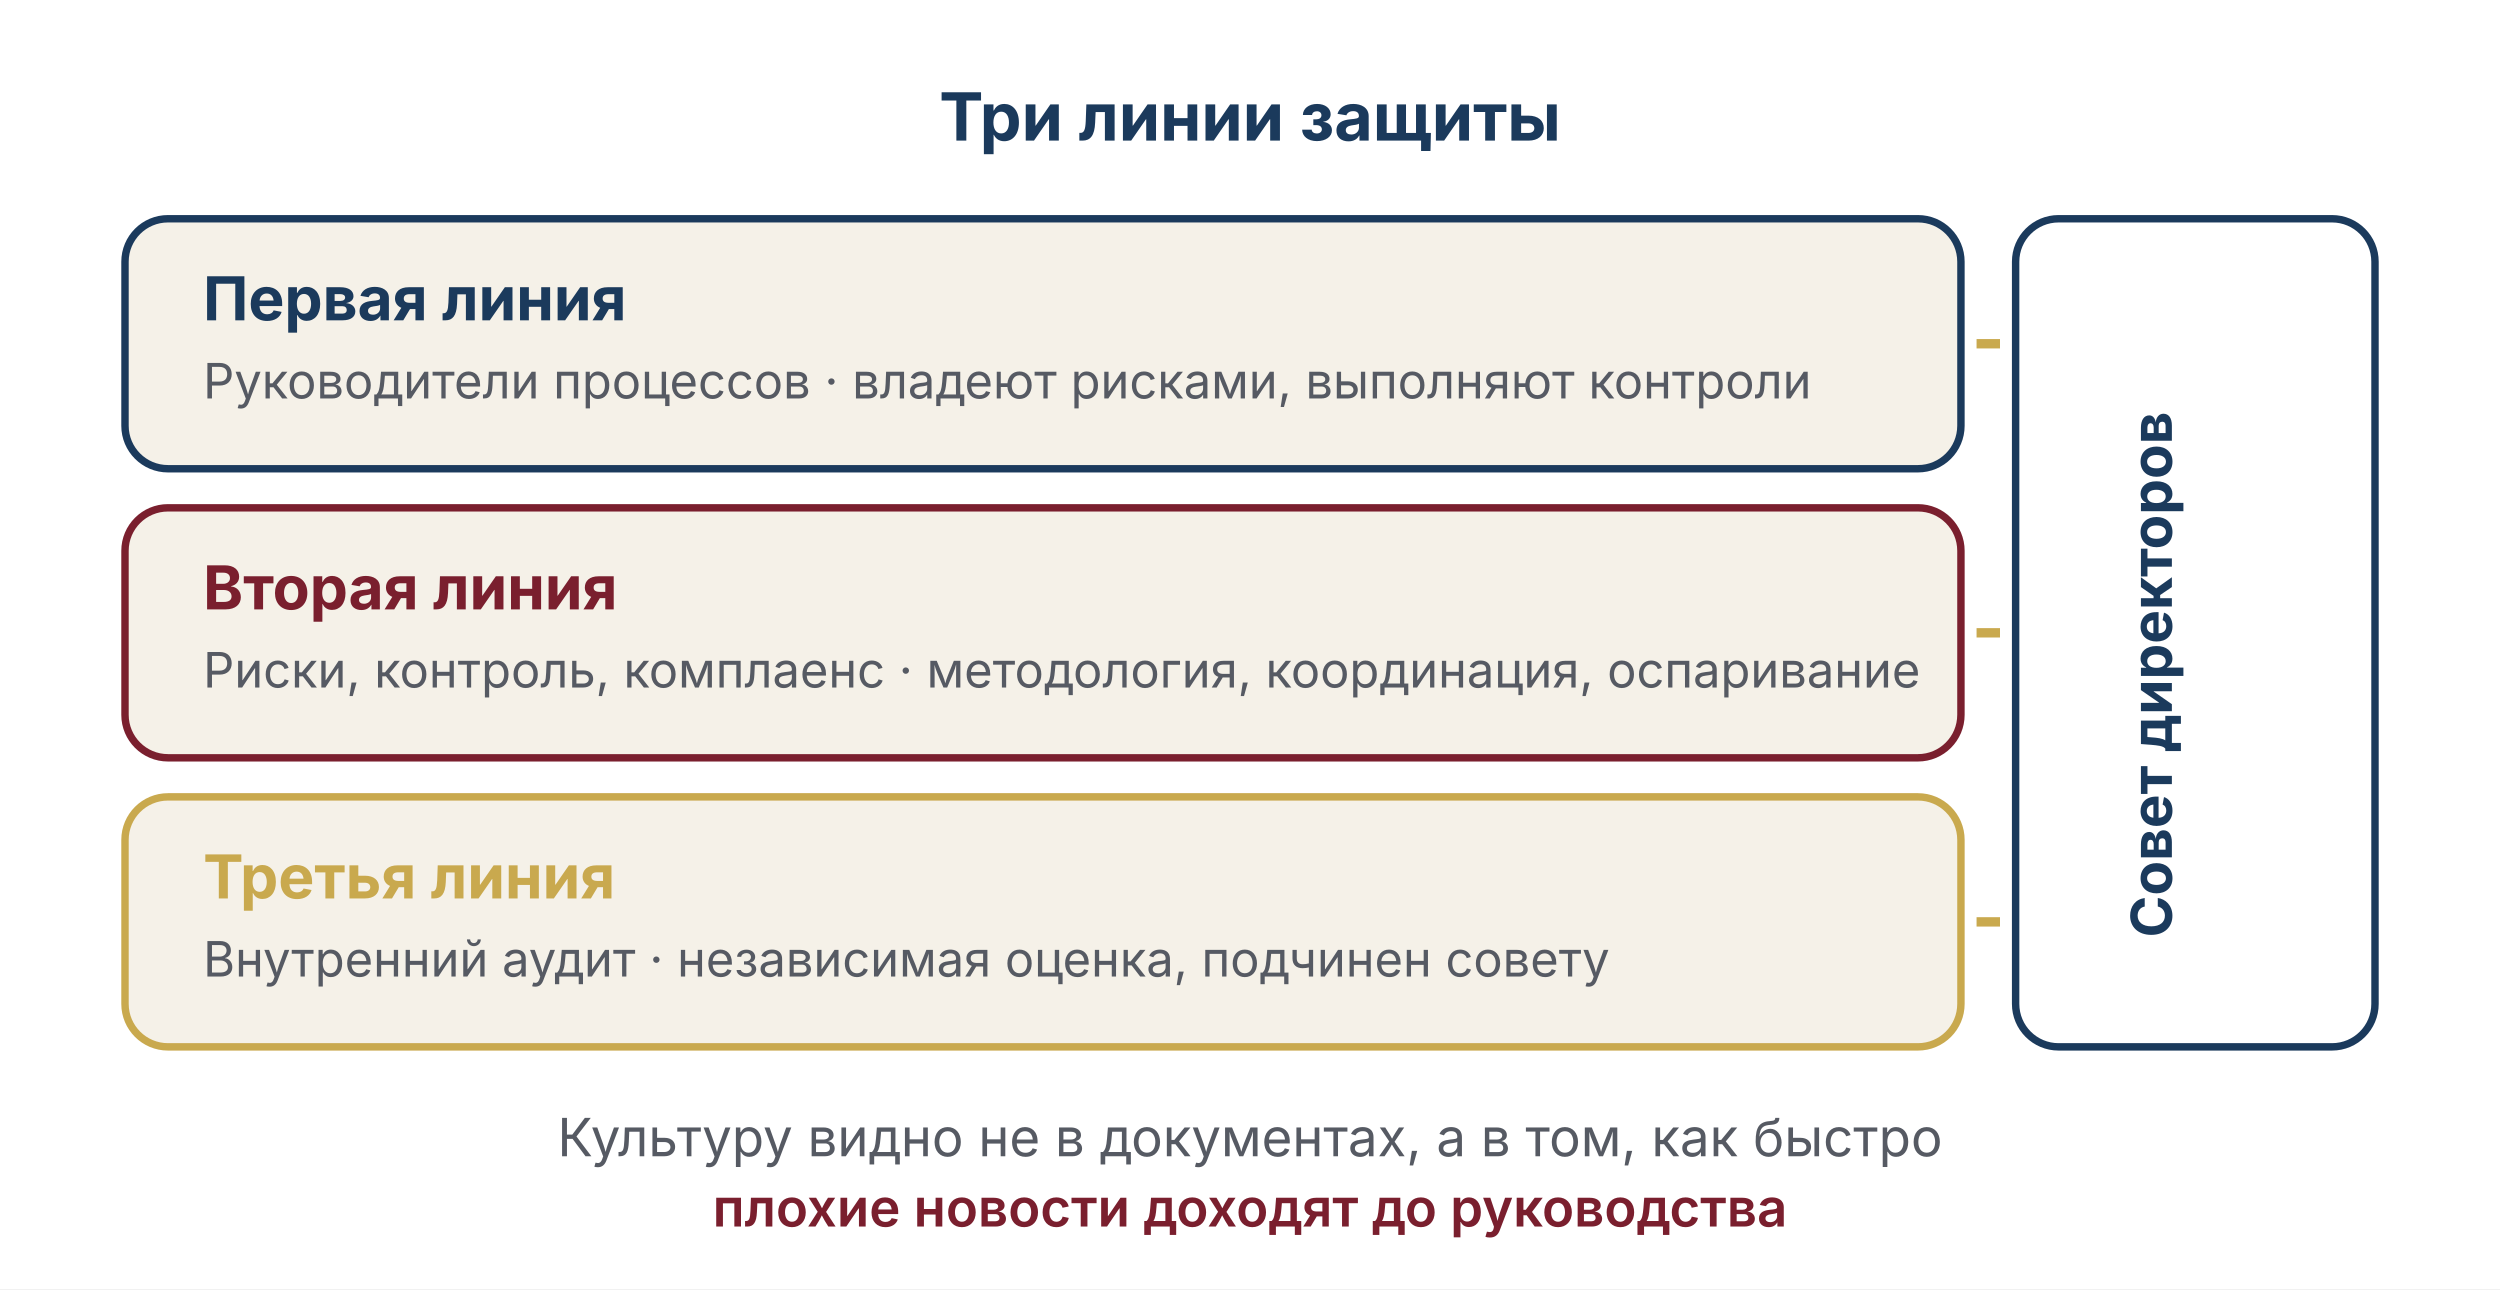
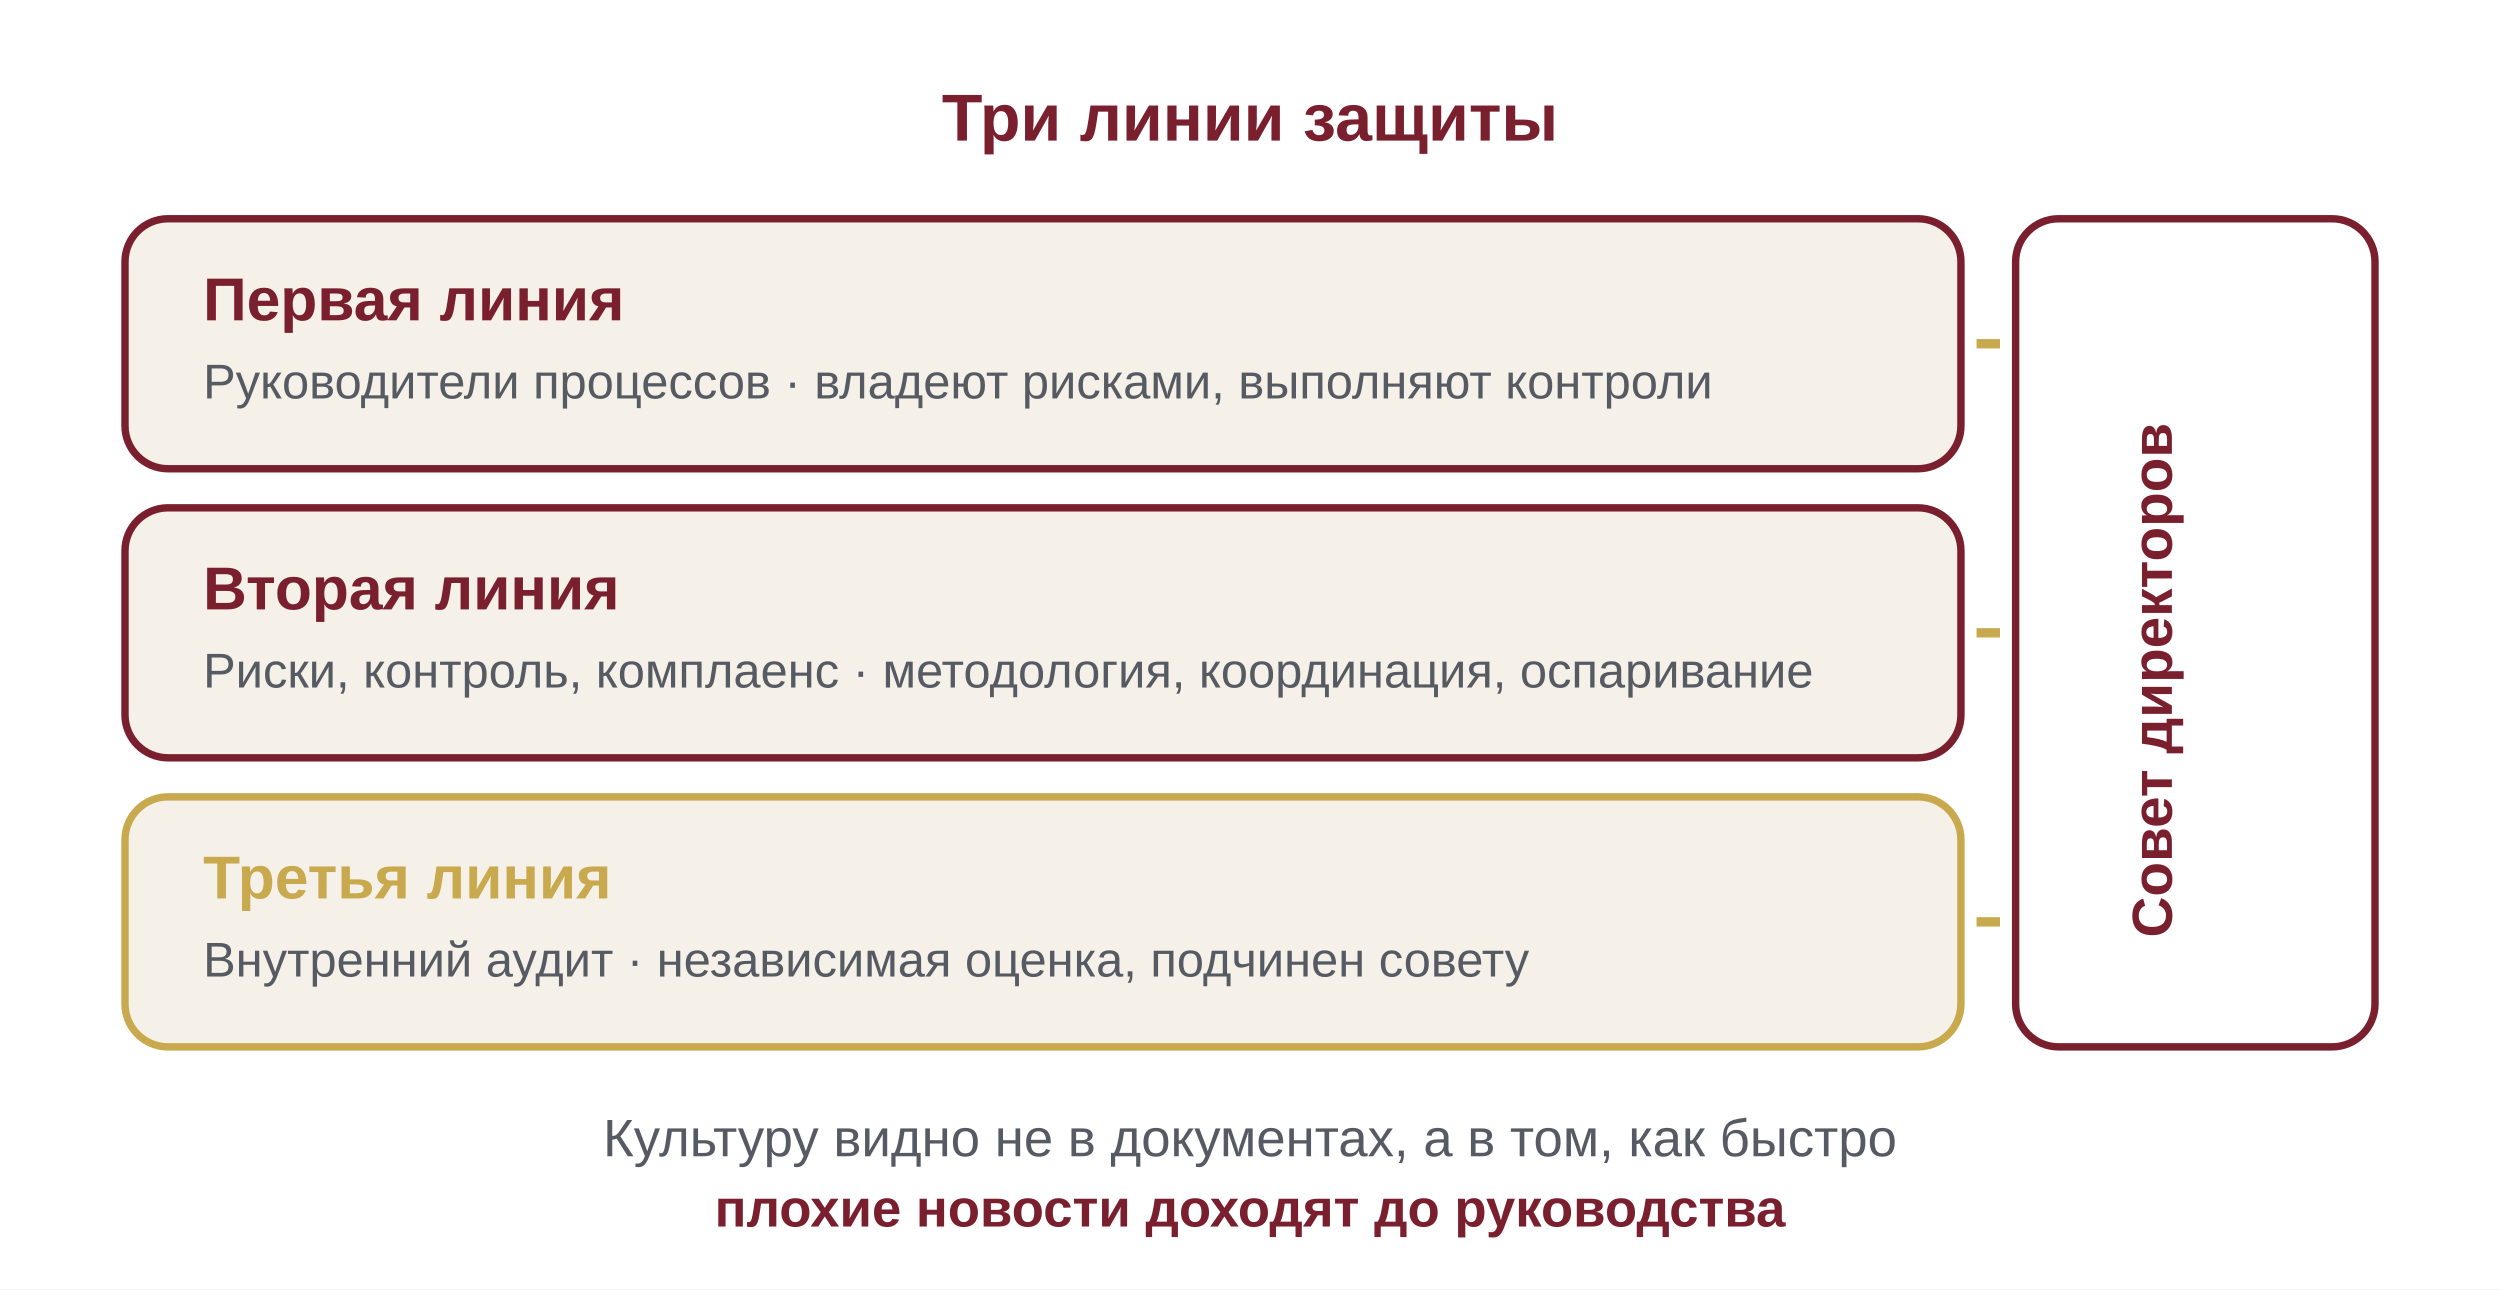
<svg xmlns="http://www.w3.org/2000/svg" viewBox="0 0 640 330" width="640" height="330" role="img" aria-label="Три линии защиты и подотчетность совету директоров">
  <rect width="640" height="330" fill="#FFFFFF" />
-   <text x="320" y="36" font-family="Figtree, Inter, 'Helvetica Neue', Arial, sans-serif" font-size="17" font-weight="700" fill="#1B3A5C" text-anchor="middle">Три линии защиты</text>
-   <rect x="32" y="56" width="470" height="64" rx="11" fill="#F5F1E8" stroke="#1B3A5C" stroke-width="1.9" />
-   <text x="52" y="82" font-family="Figtree, Inter, 'Helvetica Neue', Arial, sans-serif" font-size="15.5" font-weight="700" fill="#1B3A5C" text-anchor="start">Первая линия</text>
-   <text x="52" y="102" font-family="Figtree, Inter, 'Helvetica Neue', Arial, sans-serif" font-size="12.5" font-weight="400" fill="#565A63" text-anchor="start">Руководители процессов · владеют рисками, выполняют контроли</text>
+   <text x="320" y="36" font-family="'Golos Text','Segoe UI',Arial,sans-serif" font-size="17" font-weight="700" fill="#7A1F2E" text-anchor="middle">Три линии защиты</text>
+   <rect x="32" y="56" width="470" height="64" rx="11" fill="#F5F1E8" stroke="#7A1F2E" stroke-width="1.9" />
+   <text x="52" y="82" font-family="'Golos Text','Segoe UI',Arial,sans-serif" font-size="15.5" font-weight="700" fill="#7A1F2E" text-anchor="start">Первая линия</text>
+   <text x="52" y="102" font-family="'Golos Text','Segoe UI',Arial,sans-serif" font-size="12.5" font-weight="400" fill="#565A63" text-anchor="start">Руководители процессов · владеют рисками, выполняют контроли</text>
  <rect x="32" y="130" width="470" height="64" rx="11" fill="#F5F1E8" stroke="#7A1F2E" stroke-width="1.9" />
-   <text x="52" y="156" font-family="Figtree, Inter, 'Helvetica Neue', Arial, sans-serif" font-size="15.5" font-weight="700" fill="#7A1F2E" text-anchor="start">Вторая линия</text>
-   <text x="52" y="176" font-family="Figtree, Inter, 'Helvetica Neue', Arial, sans-serif" font-size="12.5" font-weight="400" fill="#565A63" text-anchor="start">Риски, контроль, комплаенс · методология, координация, оспаривание</text>
+   <text x="52" y="156" font-family="'Golos Text','Segoe UI',Arial,sans-serif" font-size="15.5" font-weight="700" fill="#7A1F2E" text-anchor="start">Вторая линия</text>
+   <text x="52" y="176" font-family="'Golos Text','Segoe UI',Arial,sans-serif" font-size="12.5" font-weight="400" fill="#565A63" text-anchor="start">Риски, контроль, комплаенс · методология, координация, оспаривание</text>
  <rect x="32" y="204" width="470" height="64" rx="11" fill="#F5F1E8" stroke="#C9A94E" stroke-width="1.9" />
-   <text x="52" y="230" font-family="Figtree, Inter, 'Helvetica Neue', Arial, sans-serif" font-size="15.5" font-weight="700" fill="#C9A94E" text-anchor="start">Третья линия</text>
-   <text x="52" y="250" font-family="Figtree, Inter, 'Helvetica Neue', Arial, sans-serif" font-size="12.5" font-weight="400" fill="#565A63" text-anchor="start">Внутренний аудит · независимая оценка, подчинен совету</text>
-   <rect x="516" y="56" width="92" height="212" rx="11" fill="#FFFFFF" stroke="#1B3A5C" stroke-width="1.9" />
-   <text transform="translate(556,240) rotate(-90)" font-family="Figtree, Inter, 'Helvetica Neue', Arial, sans-serif" font-size="14.5" font-weight="700" fill="#1B3A5C">Совет директоров</text>
+   <text x="52" y="230" font-family="'Golos Text','Segoe UI',Arial,sans-serif" font-size="15.5" font-weight="700" fill="#C9A94E" text-anchor="start">Третья линия</text>
+   <text x="52" y="250" font-family="'Golos Text','Segoe UI',Arial,sans-serif" font-size="12.5" font-weight="400" fill="#565A63" text-anchor="start">Внутренний аудит · независимая оценка, подчинен совету</text>
+   <rect x="516" y="56" width="92" height="212" rx="11" fill="#FFFFFF" stroke="#7A1F2E" stroke-width="1.9" />
+   <text transform="translate(556,240) rotate(-90)" font-family="'Golos Text','Segoe UI',Arial,sans-serif" font-size="14.5" font-weight="700" fill="#7A1F2E">Совет директоров</text>
  <path d="M506 88 L512 88 M506 162 L512 162 M506 236 L512 236" stroke="#C9A94E" stroke-width="2.4" />
-   <text x="320" y="296" font-family="Figtree, Inter, 'Helvetica Neue', Arial, sans-serif" font-size="13.5" font-weight="400" fill="#565A63" text-anchor="middle">Культуру видно не в документах, а в том, как быстро</text>
-   <text x="320" y="314" font-family="Figtree, Inter, 'Helvetica Neue', Arial, sans-serif" font-size="13.5" font-weight="600" fill="#7A1F2E" text-anchor="middle">плохие новости доходят до руководства</text>
+   <text x="320" y="296" font-family="'Golos Text','Segoe UI',Arial,sans-serif" font-size="13.5" font-weight="400" fill="#565A63" text-anchor="middle">Культуру видно не в документах, а в том, как быстро</text>
+   <text x="320" y="314" font-family="'Golos Text','Segoe UI',Arial,sans-serif" font-size="13.5" font-weight="600" fill="#7A1F2E" text-anchor="middle">плохие новости доходят до руководства</text>
</svg>
